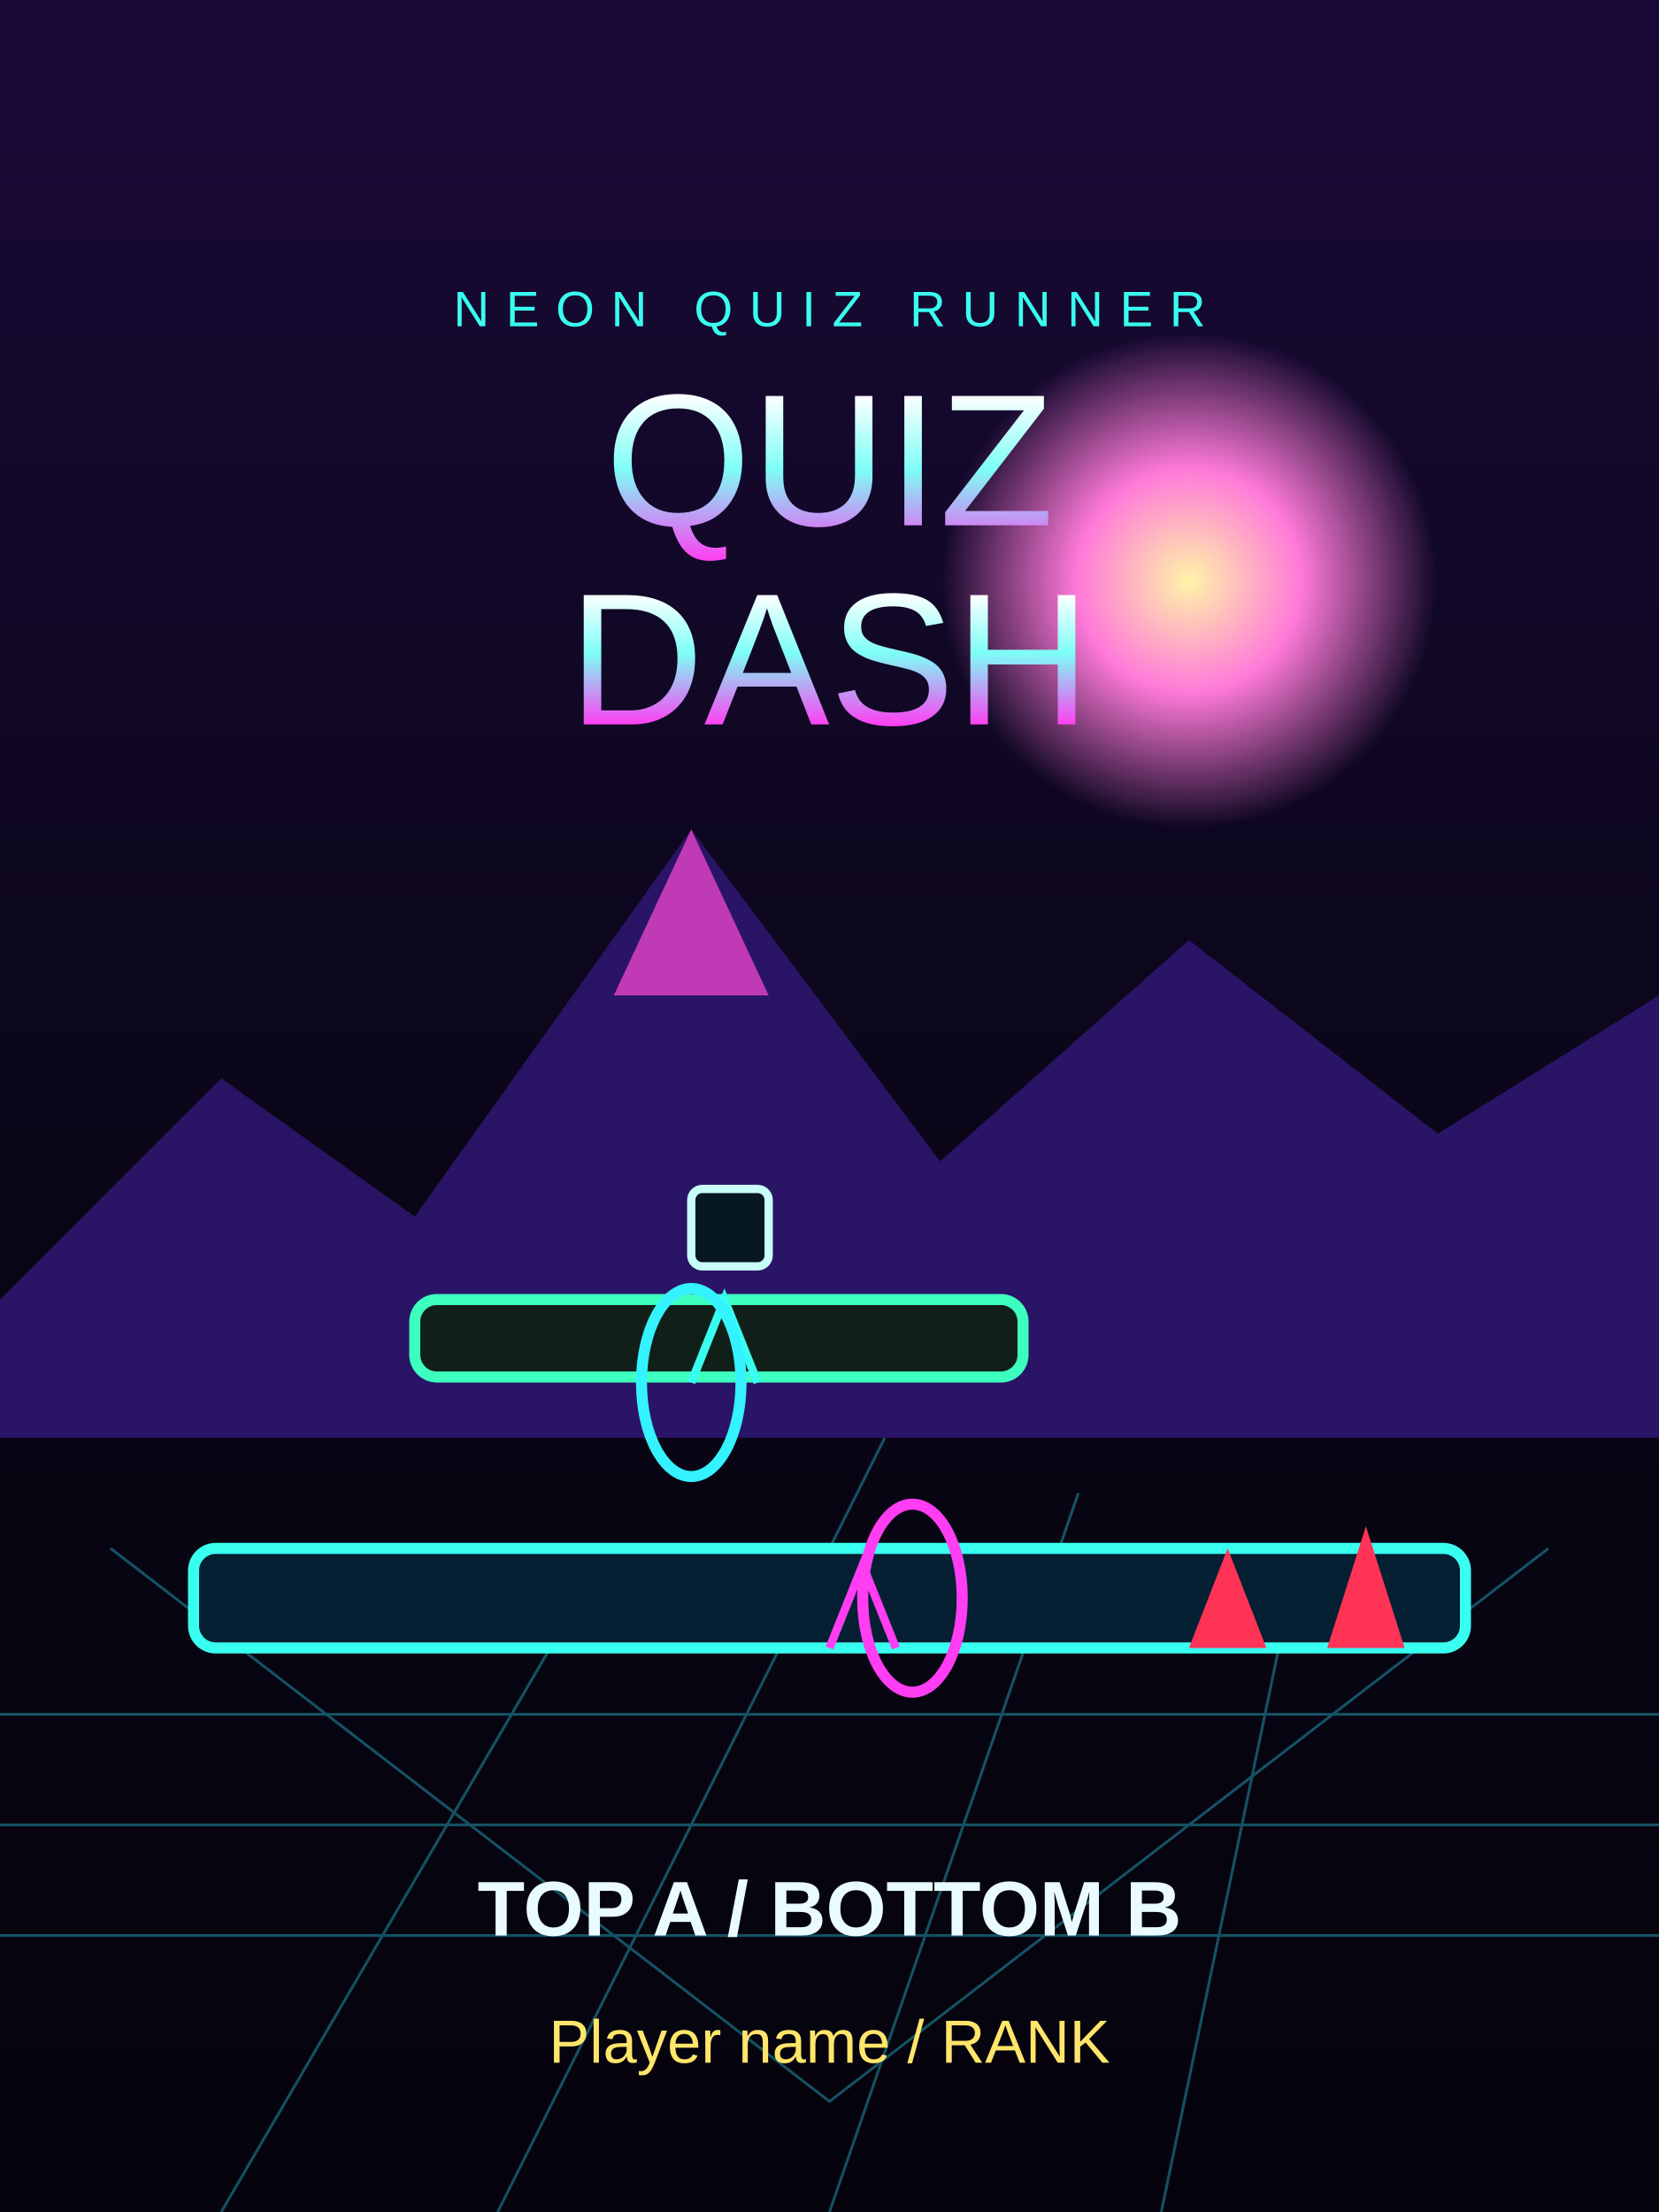
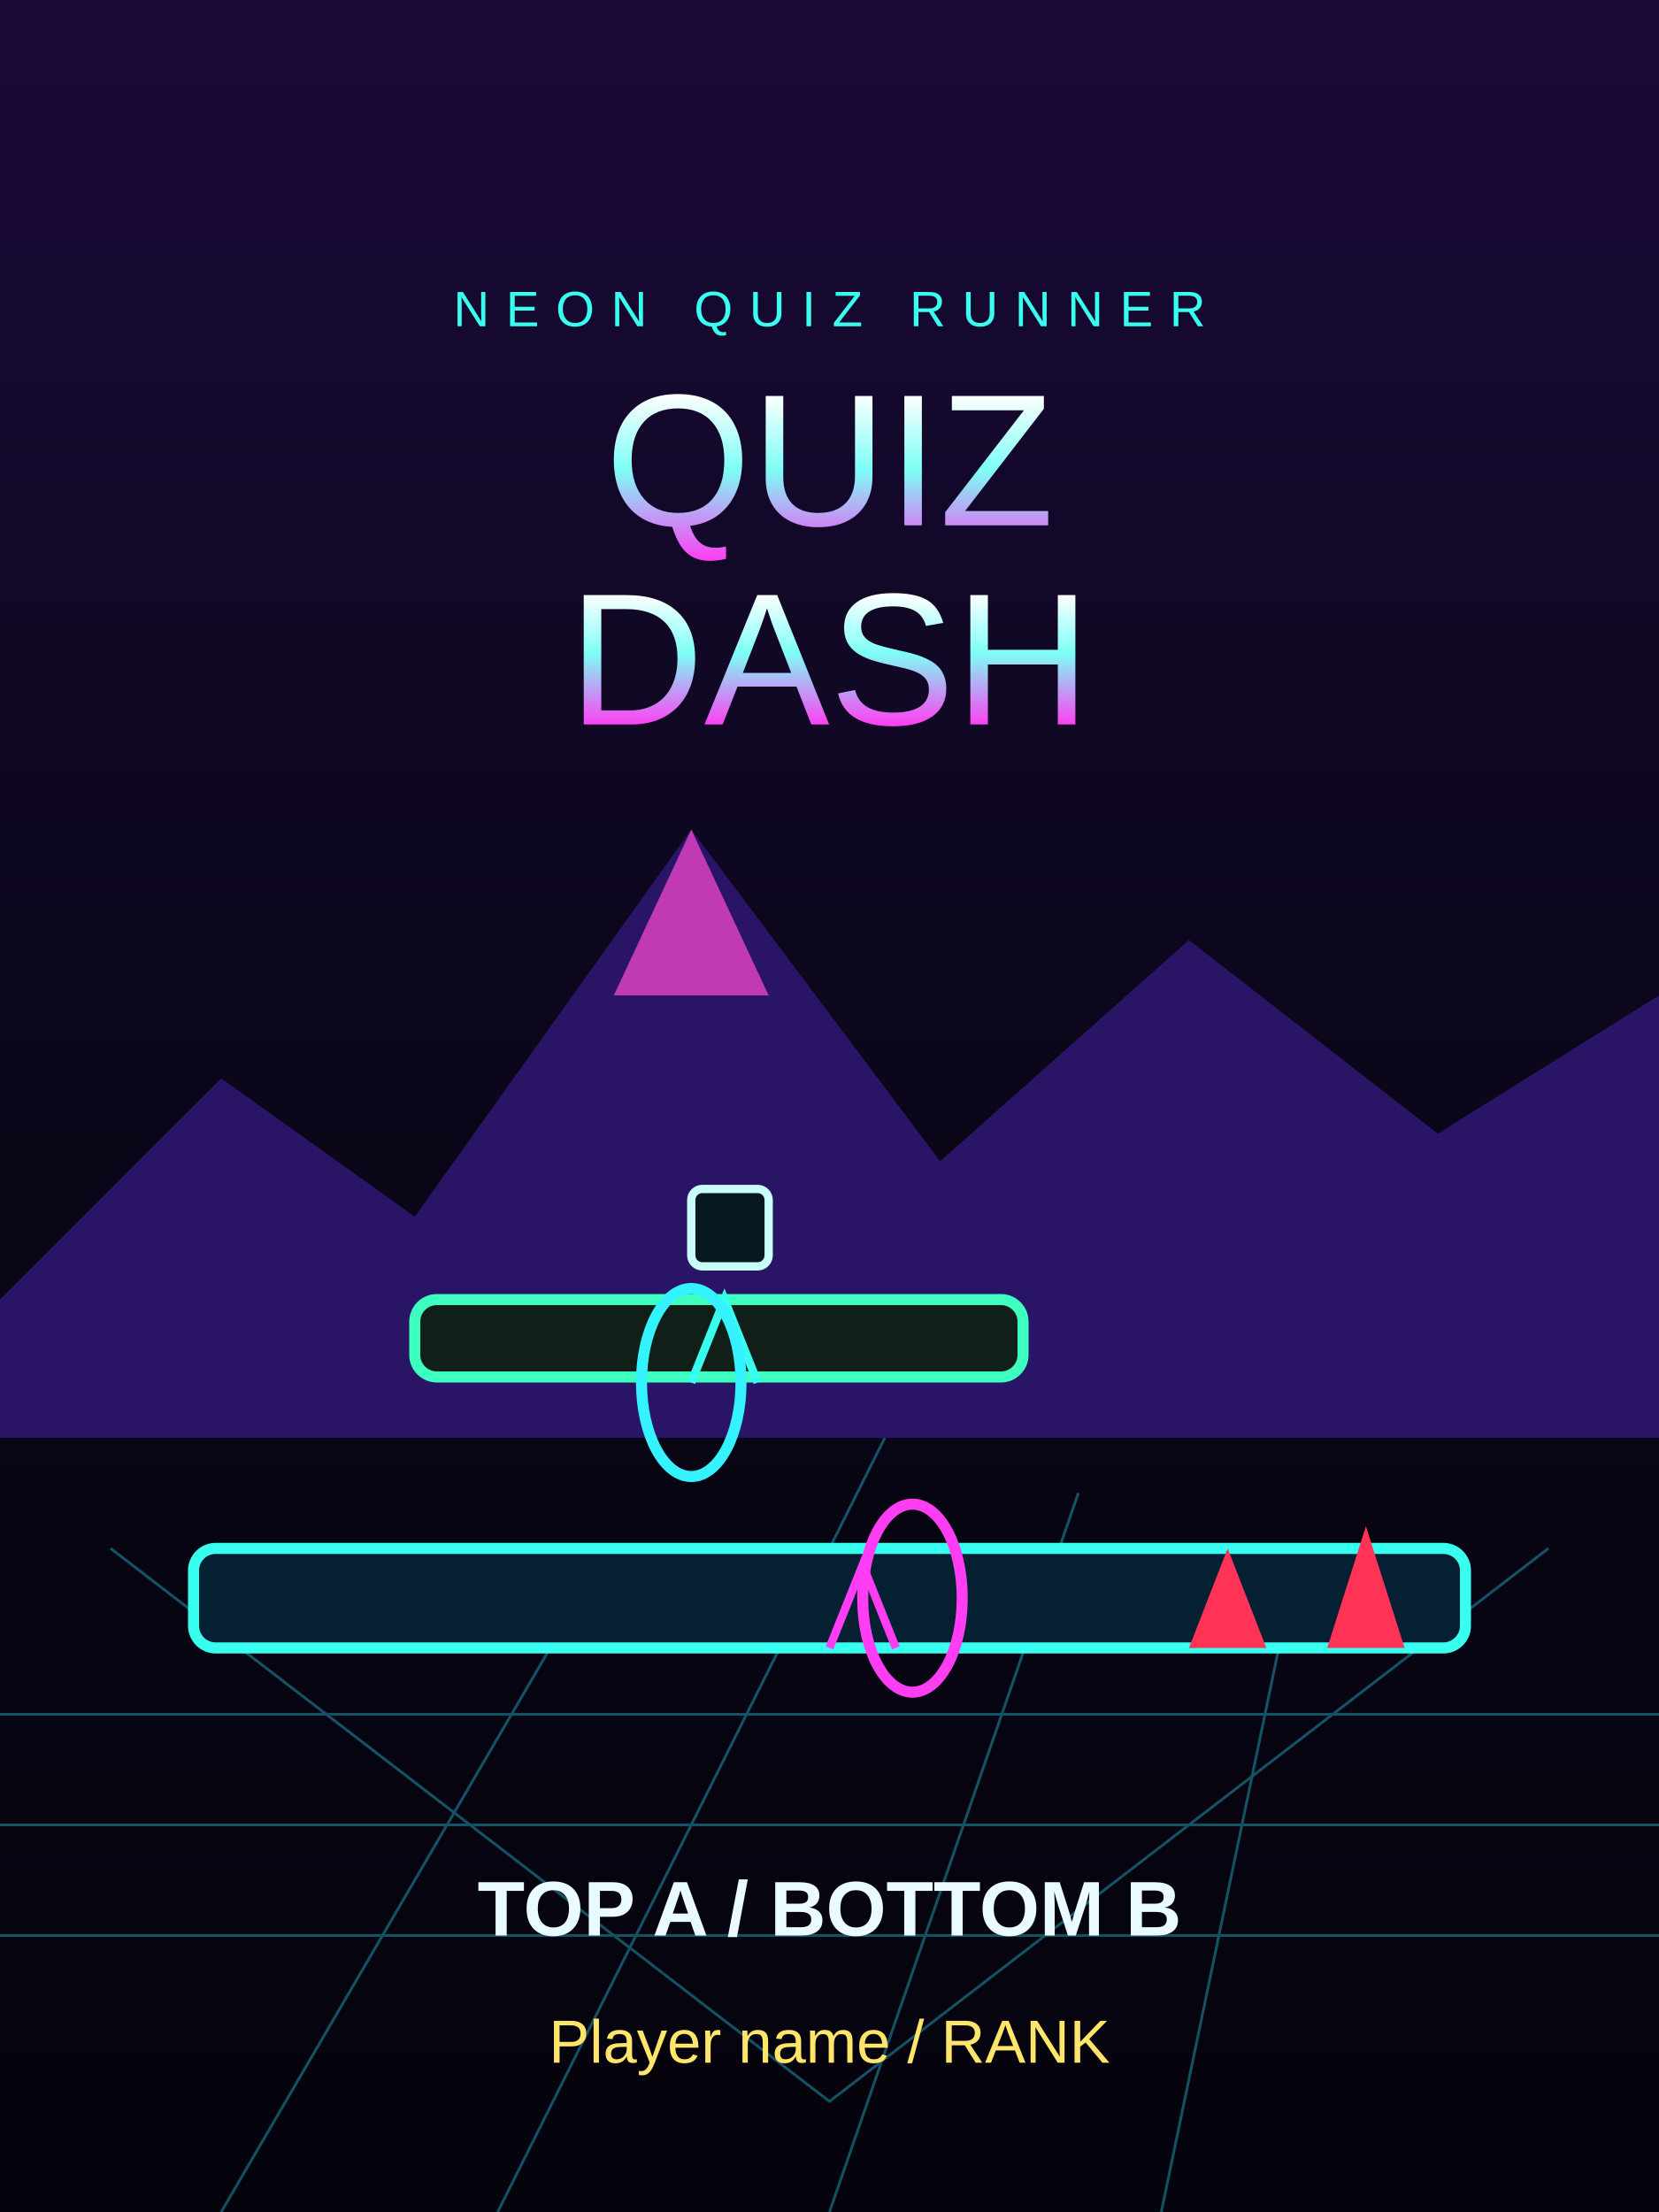
<svg xmlns="http://www.w3.org/2000/svg" viewBox="0 0 600 800" width="600" height="800">
  <defs>
    <linearGradient id="sky" x1="0" y1="0" x2="0" y2="1">
      <stop offset="0" stop-color="#1a0a38" />
      <stop offset="0.55" stop-color="#090616" />
      <stop offset="1" stop-color="#05030c" />
    </linearGradient>
    <linearGradient id="title" x1="0" y1="0" x2="0" y2="1">
      <stop offset="0" stop-color="#ffffff" />
      <stop offset="0.45" stop-color="#7dfff6" />
      <stop offset="1" stop-color="#ff3df2" />
    </linearGradient>
-     <radialGradient id="sun" cx="50%" cy="50%" r="50%">
-       <stop offset="0" stop-color="#fff3a8" />
-       <stop offset="0.45" stop-color="#ff7ad9" />
-       <stop offset="1" stop-color="#ff7ad900" />
-     </radialGradient>
  </defs>
  <rect width="600" height="800" fill="url(#sky)" />
  <g stroke="#2de2ff" stroke-width="1" opacity="0.35" fill="none">
    <path d="M0 620 H600 M0 660 H600 M0 700 H600" />
    <path d="M40 560 L300 760 L560 560" />
    <path d="M80 800 L220 560 M180 800 L320 520 M300 800 L390 540 M420 800 L470 560" />
  </g>
-   <circle cx="430" cy="210" r="90" fill="url(#sun)" />
  <path d="M0 470 L80 390 L150 440 L250 300 L340 420 L430 340 L520 410 L600 360 V520 H0 Z" fill="#2a1466" />
  <path d="M250 300 L278 360 H222 Z" fill="#ff4ad8" opacity="0.7" />
  <g>
    <rect x="70" y="560" width="460" height="36" rx="8" fill="#062033" stroke="#39fff0" stroke-width="4" />
    <rect x="150" y="470" width="220" height="28" rx="8" fill="#102018" stroke="#3dffc0" stroke-width="4" />
    <rect x="250" y="430" width="28" height="28" rx="4" fill="#071820" stroke="#c8fff8" stroke-width="3" />
    <path d="M250 500 L262 470 L274 500" fill="none" stroke="#39fff0" stroke-width="3" />
    <path d="M300 596 L312 566 L324 596" fill="none" stroke="#ff3df2" stroke-width="3" />
    <ellipse cx="250" cy="500" rx="18" ry="34" fill="none" stroke="#35f2ff" stroke-width="4" />
    <ellipse cx="330" cy="578" rx="18" ry="34" fill="none" stroke="#ff3df2" stroke-width="4" />
    <polygon points="430,596 444,560 458,596" fill="#ff3355" />
    <polygon points="480,596 494,552 508,596" fill="#ff3355" />
  </g>
  <text x="300" y="118" text-anchor="middle" fill="#39fff0" font-family="Arial, sans-serif" font-size="18" letter-spacing="6">NEON QUIZ RUNNER</text>
  <text x="300" y="190" text-anchor="middle" fill="url(#title)" font-family="Arial Black, Arial, sans-serif" font-size="68">QUIZ</text>
  <text x="300" y="262" text-anchor="middle" fill="url(#title)" font-family="Arial Black, Arial, sans-serif" font-size="68">DASH</text>
  <text x="300" y="700" text-anchor="middle" fill="#e9fbff" font-family="Arial, sans-serif" font-size="28" font-weight="700">TOP A / BOTTOM B</text>
  <text x="300" y="746" text-anchor="middle" fill="#ffe56a" font-family="Arial, sans-serif" font-size="22">Player name / RANK</text>
</svg>
